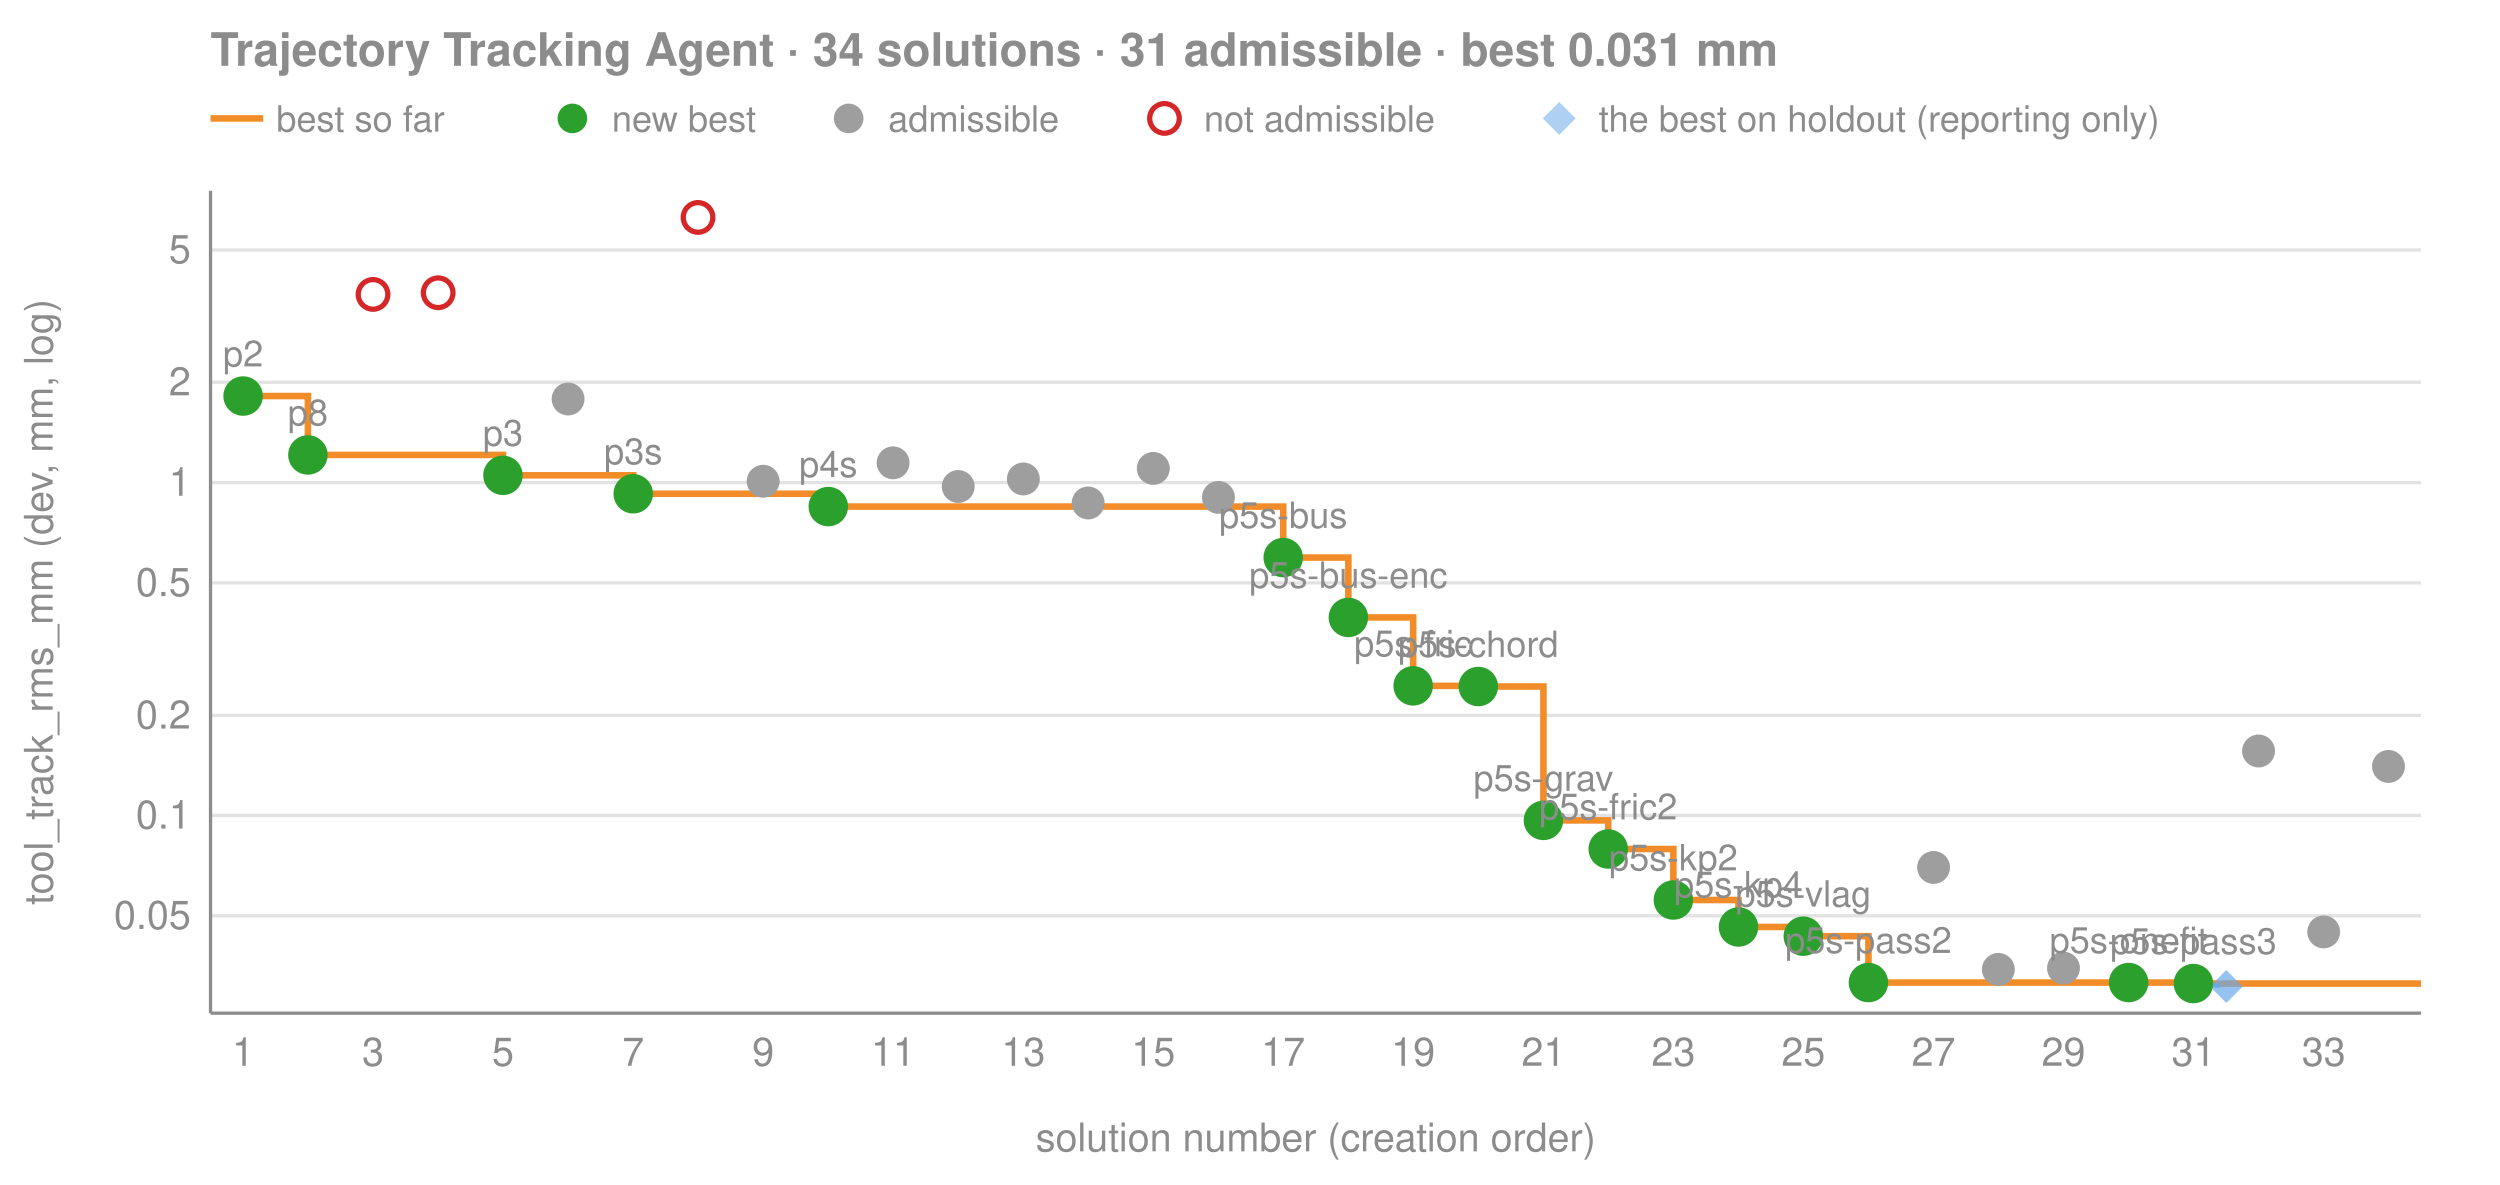
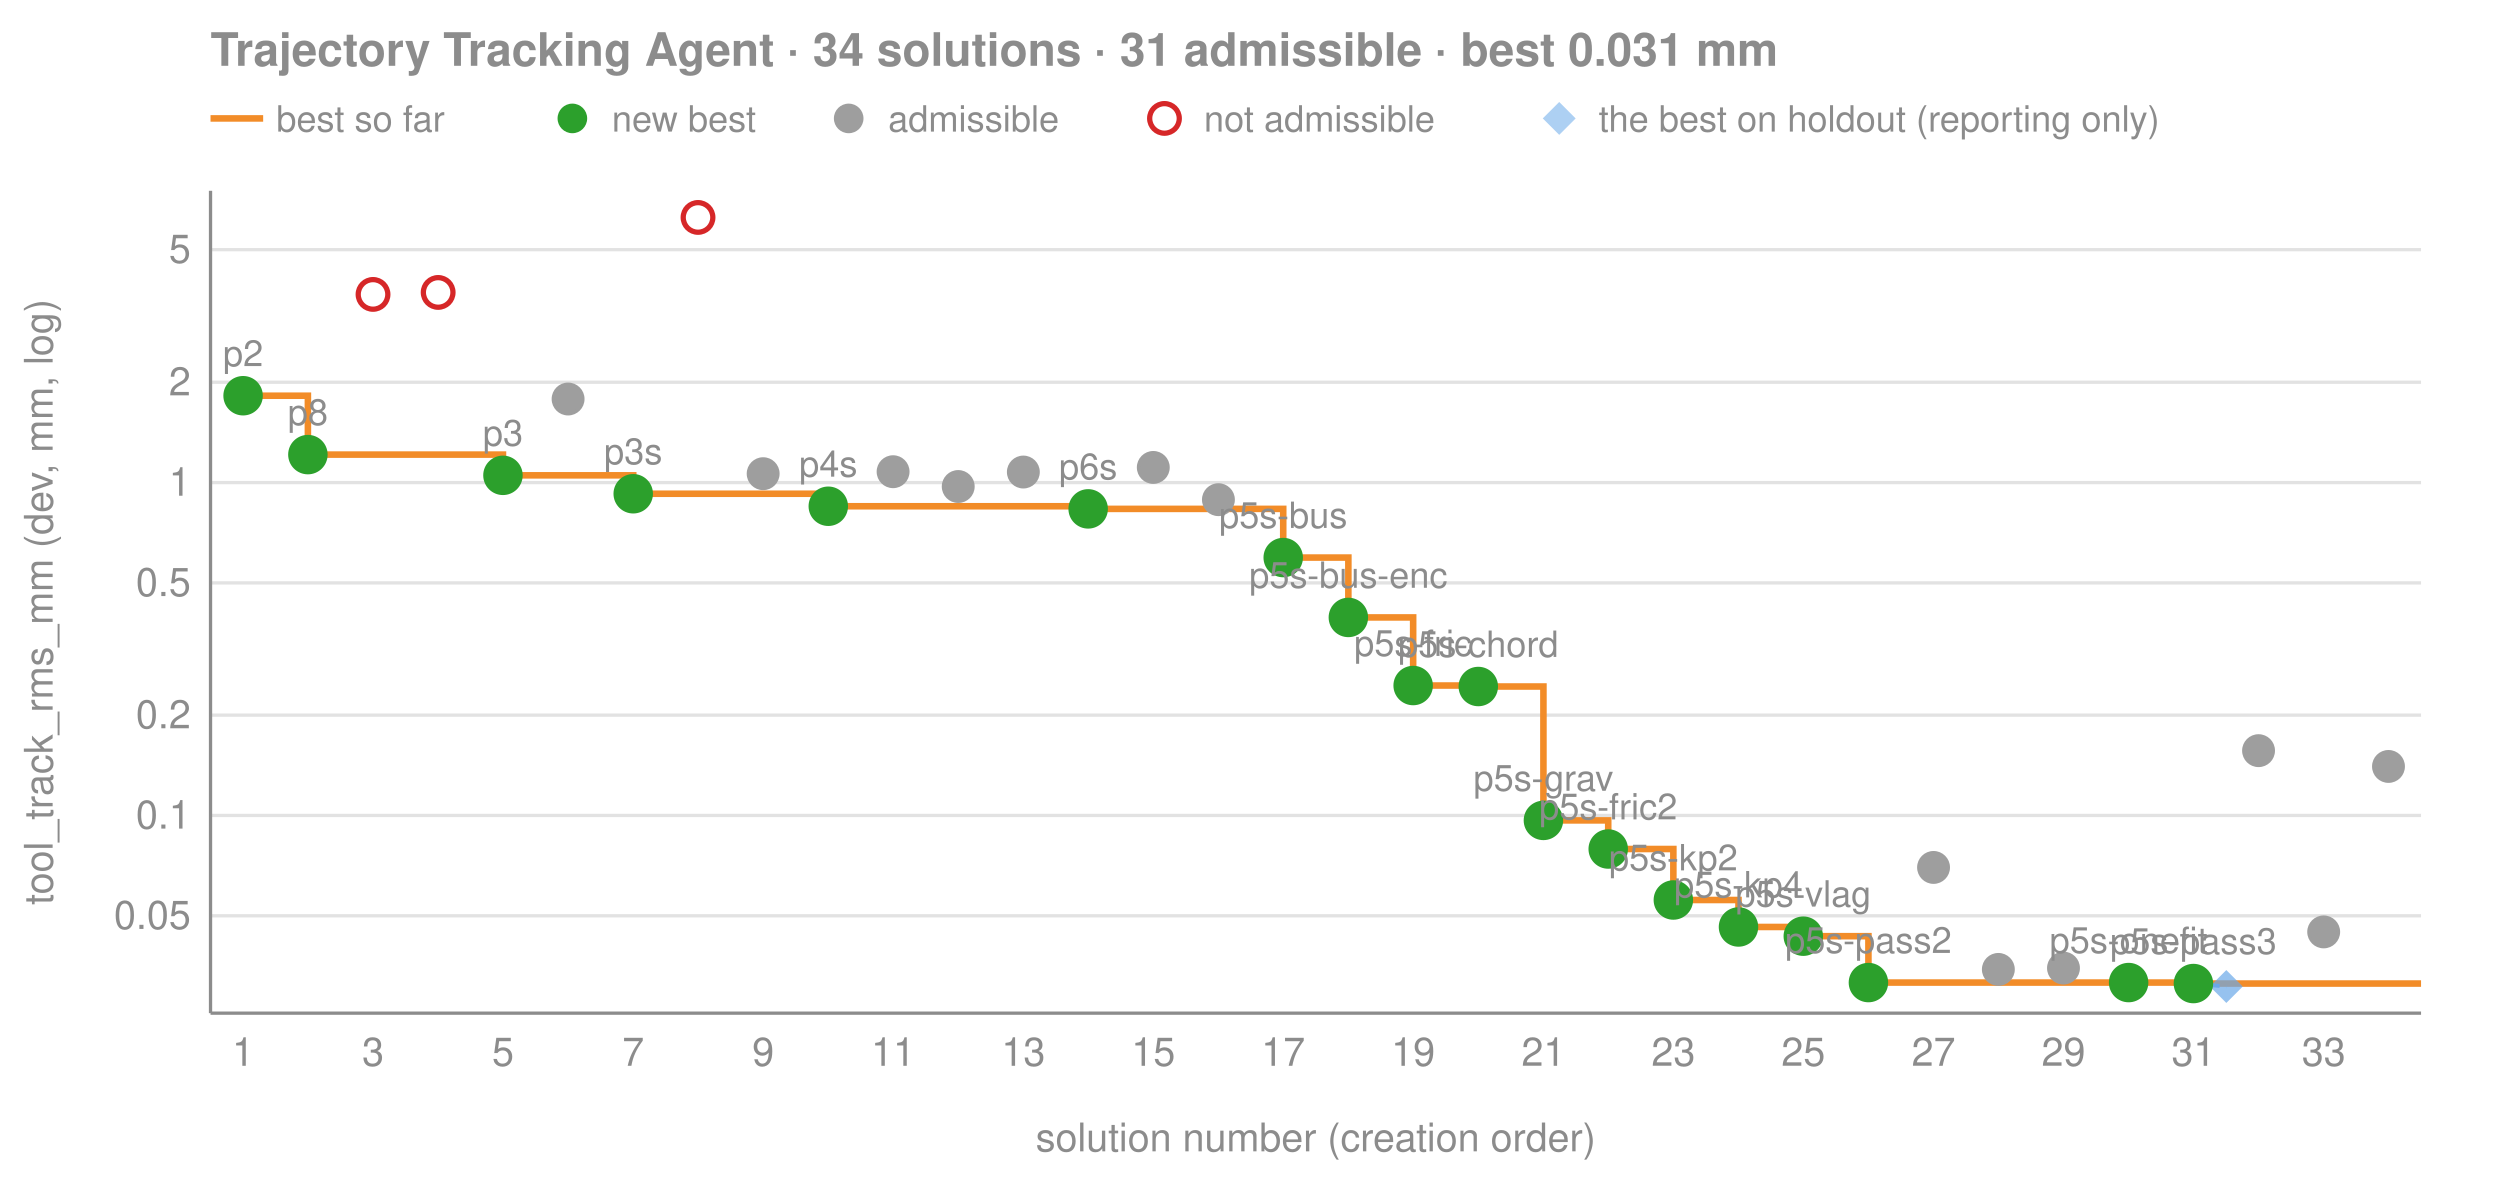
<svg xmlns="http://www.w3.org/2000/svg" width="760" height="360" viewBox="0 0 760 360" font-family="system-ui, -apple-system, 'Segoe UI', Helvetica, Arial, sans-serif" font-size="12" role="img" aria-label="Trajectory Tracking Agent · 34 solutions · 31 admissible · best 0.031 mm">
  <text x="64" y="20" fill="#8c8c8c" font-size="14" font-weight="600">Trajectory Tracking Agent · 34 solutions · 31 admissible · best 0.031 mm</text>
  <g stroke="#8c8c8c" stroke-opacity="0.25" stroke-width="1">
    <line x1="64" x2="736" y1="278.4" y2="278.4" />
    <line x1="64" x2="736" y1="247.9" y2="247.9" />
-     <line x1="64" x2="736" y1="217.5" y2="217.5" />
+     <line x1="64" x2="736" y1="217.4" y2="217.4" />
    <line x1="64" x2="736" y1="177.2" y2="177.2" />
    <line x1="64" x2="736" y1="146.7" y2="146.7" />
    <line x1="64" x2="736" y1="116.2" y2="116.2" />
-     <line x1="64" x2="736" y1="76.0" y2="76.0" />
+     <line x1="64" x2="736" y1="75.9" y2="75.9" />
  </g>
  <g fill="#8c8c8c" text-anchor="end">
    <text x="58" y="282.4">0.05</text>
    <text x="58" y="251.9">0.1</text>
-     <text x="58" y="221.5">0.2</text>
+     <text x="58" y="221.4">0.2</text>
    <text x="58" y="181.2">0.5</text>
    <text x="58" y="150.7">1</text>
    <text x="58" y="120.2">2</text>
-     <text x="58" y="80.0">5</text>
+     <text x="58" y="79.9">5</text>
  </g>
  <g stroke="#8c8c8c" stroke-width="1">
    <line x1="64" x2="64" y1="58" y2="308" />
    <line x1="64" x2="736" y1="308" y2="308" />
  </g>
  <g fill="#8c8c8c" text-anchor="middle">
    <text x="73.9" y="324">1</text>
    <text x="113.4" y="324">3</text>
    <text x="152.9" y="324">5</text>
    <text x="192.5" y="324">7</text>
    <text x="232.0" y="324">9</text>
    <text x="271.5" y="324">11</text>
    <text x="311.1" y="324">13</text>
    <text x="350.6" y="324">15</text>
    <text x="390.1" y="324">17</text>
    <text x="429.6" y="324">19</text>
    <text x="469.2" y="324">21</text>
    <text x="508.7" y="324">23</text>
    <text x="548.2" y="324">25</text>
    <text x="587.8" y="324">27</text>
    <text x="627.3" y="324">29</text>
    <text x="666.8" y="324">31</text>
    <text x="706.4" y="324">33</text>
  </g>
  <text x="400.0" y="350" fill="#8c8c8c" text-anchor="middle">solution number (creation order)</text>
  <text transform="translate(16 183.0) rotate(-90)" fill="#8c8c8c" text-anchor="middle">tool_track_rms_mm (dev, mm, log)</text>
-   <path d="M73.9,120.4H93.6V138.3H152.9V144.5H192.5V150.1H251.8V154.0H390.1V169.5H409.9V187.7H429.6V208.5H449.4V208.7H469.2V249.4H488.9V258.1H508.7V273.6H528.5V281.8H548.2V284.6H568.0V298.7H647.1V298.7H666.8V299.0H736.0" fill="none" stroke="#f28c28" stroke-width="2" />
+   <path d="M73.9,120.3H93.6V138.2H152.9V144.5H192.5V150.1H251.8V153.9H330.8V154.7H390.1V169.5H409.9V187.7H429.6V208.4H449.4V208.7H469.2V249.4H488.9V258.1H508.7V273.6H528.5V281.8H548.2V284.6H568.0V298.7H647.1V298.7H666.8V299.0H736.0" fill="none" stroke="#f28c28" stroke-width="2" />
  <g>
    <line x1="666.8" y1="299.0" x2="676.8" y2="299.9" stroke="#6aa9e9" stroke-width="1.2" stroke-dasharray="3 2" />
    <path d="M676.8,294.9l5,5l-5,5l-5,-5z" fill="#6aa9e9" fill-opacity="0.7" />
  </g>
-   <circle cx="73.9" cy="120.4" r="5.5" fill="#2ca02c" stroke="#2ca02c" />
-   <text x="73.9" y="111.4" fill="#8c8c8c" text-anchor="middle" font-size="11">p2</text>
-   <circle cx="93.6" cy="138.3" r="5.5" fill="#2ca02c" stroke="#2ca02c" />
-   <text x="93.6" y="129.3" fill="#8c8c8c" text-anchor="middle" font-size="11">p8</text>
+   <circle cx="73.9" cy="120.3" r="5.5" fill="#2ca02c" stroke="#2ca02c" />
+   <text x="73.9" y="111.3" fill="#8c8c8c" text-anchor="middle" font-size="11">p2</text>
+   <circle cx="93.6" cy="138.2" r="5.5" fill="#2ca02c" stroke="#2ca02c" />
+   <text x="93.6" y="129.2" fill="#8c8c8c" text-anchor="middle" font-size="11">p8</text>
  <circle cx="113.4" cy="89.5" r="4.5" fill="none" stroke="#d62728" stroke-width="1.6" />
-   <circle cx="133.2" cy="89.0" r="4.5" fill="none" stroke="#d62728" stroke-width="1.6" />
+   <circle cx="133.2" cy="88.9" r="4.5" fill="none" stroke="#d62728" stroke-width="1.6" />
  <circle cx="152.9" cy="144.5" r="5.5" fill="#2ca02c" stroke="#2ca02c" />
  <text x="152.9" y="135.5" fill="#8c8c8c" text-anchor="middle" font-size="11">p3</text>
  <circle cx="172.7" cy="121.3" r="4.5" fill="#9e9e9e" stroke="#9e9e9e" />
  <circle cx="192.5" cy="150.1" r="5.5" fill="#2ca02c" stroke="#2ca02c" />
  <text x="192.5" y="141.1" fill="#8c8c8c" text-anchor="middle" font-size="11">p3s</text>
  <circle cx="212.2" cy="66.1" r="4.5" fill="none" stroke="#d62728" stroke-width="1.6" />
-   <circle cx="232.0" cy="146.3" r="4.5" fill="#9e9e9e" stroke="#9e9e9e" />
-   <circle cx="251.8" cy="154.0" r="5.5" fill="#2ca02c" stroke="#2ca02c" />
-   <text x="251.8" y="145.0" fill="#8c8c8c" text-anchor="middle" font-size="11">p4s</text>
-   <circle cx="271.5" cy="140.7" r="4.5" fill="#9e9e9e" stroke="#9e9e9e" />
+   <circle cx="232.0" cy="144.0" r="4.5" fill="#9e9e9e" stroke="#9e9e9e" />
+   <circle cx="251.8" cy="153.9" r="5.5" fill="#2ca02c" stroke="#2ca02c" />
+   <text x="251.8" y="144.9" fill="#8c8c8c" text-anchor="middle" font-size="11">p4s</text>
+   <circle cx="271.5" cy="143.4" r="4.5" fill="#9e9e9e" stroke="#9e9e9e" />
  <circle cx="291.3" cy="147.9" r="4.5" fill="#9e9e9e" stroke="#9e9e9e" />
-   <circle cx="311.1" cy="145.6" r="4.5" fill="#9e9e9e" stroke="#9e9e9e" />
-   <circle cx="330.8" cy="152.9" r="4.5" fill="#9e9e9e" stroke="#9e9e9e" />
-   <circle cx="350.6" cy="142.4" r="4.5" fill="#9e9e9e" stroke="#9e9e9e" />
-   <circle cx="370.4" cy="151.2" r="4.5" fill="#9e9e9e" stroke="#9e9e9e" />
+   <circle cx="311.1" cy="143.5" r="4.5" fill="#9e9e9e" stroke="#9e9e9e" />
+   <circle cx="330.8" cy="154.7" r="5.5" fill="#2ca02c" stroke="#2ca02c" />
+   <text x="330.8" y="145.7" fill="#8c8c8c" text-anchor="middle" font-size="11">p6s</text>
+   <circle cx="350.6" cy="142.1" r="4.5" fill="#9e9e9e" stroke="#9e9e9e" />
+   <circle cx="370.4" cy="151.9" r="4.5" fill="#9e9e9e" stroke="#9e9e9e" />
  <circle cx="390.1" cy="169.5" r="5.5" fill="#2ca02c" stroke="#2ca02c" />
  <text x="390.1" y="160.5" fill="#8c8c8c" text-anchor="middle" font-size="11">p5s-bus</text>
  <circle cx="409.9" cy="187.7" r="5.5" fill="#2ca02c" stroke="#2ca02c" />
  <text x="409.9" y="178.7" fill="#8c8c8c" text-anchor="middle" font-size="11">p5s-bus-enc</text>
-   <circle cx="429.6" cy="208.5" r="5.5" fill="#2ca02c" stroke="#2ca02c" />
-   <text x="429.6" y="199.5" fill="#8c8c8c" text-anchor="middle" font-size="11">p5s-fric</text>
+   <circle cx="429.6" cy="208.4" r="5.5" fill="#2ca02c" stroke="#2ca02c" />
+   <text x="429.6" y="199.4" fill="#8c8c8c" text-anchor="middle" font-size="11">p5s-fric</text>
  <circle cx="449.4" cy="208.7" r="5.5" fill="#2ca02c" stroke="#2ca02c" />
  <text x="449.4" y="199.7" fill="#8c8c8c" text-anchor="middle" font-size="11">p5s-chord</text>
  <circle cx="469.2" cy="249.4" r="5.5" fill="#2ca02c" stroke="#2ca02c" />
  <text x="469.2" y="240.4" fill="#8c8c8c" text-anchor="middle" font-size="11">p5s-grav</text>
  <circle cx="488.9" cy="258.1" r="5.5" fill="#2ca02c" stroke="#2ca02c" />
  <text x="488.9" y="249.1" fill="#8c8c8c" text-anchor="middle" font-size="11">p5s-fric2</text>
  <circle cx="508.7" cy="273.6" r="5.5" fill="#2ca02c" stroke="#2ca02c" />
  <text x="508.7" y="264.6" fill="#8c8c8c" text-anchor="middle" font-size="11">p5s-kp2</text>
  <circle cx="528.5" cy="281.8" r="5.5" fill="#2ca02c" stroke="#2ca02c" />
  <text x="528.5" y="272.8" fill="#8c8c8c" text-anchor="middle" font-size="11">p5s-kp4</text>
  <circle cx="548.2" cy="284.6" r="5.5" fill="#2ca02c" stroke="#2ca02c" />
  <text x="548.2" y="275.6" fill="#8c8c8c" text-anchor="middle" font-size="11">p5s-vlag</text>
  <circle cx="568.0" cy="298.7" r="5.5" fill="#2ca02c" stroke="#2ca02c" />
  <text x="568.0" y="289.7" fill="#8c8c8c" text-anchor="middle" font-size="11">p5s-pass2</text>
  <circle cx="587.8" cy="263.7" r="4.5" fill="#9e9e9e" stroke="#9e9e9e" />
  <circle cx="607.5" cy="294.7" r="4.5" fill="#9e9e9e" stroke="#9e9e9e" />
  <circle cx="627.3" cy="294.3" r="4.5" fill="#9e9e9e" stroke="#9e9e9e" />
  <circle cx="647.1" cy="298.7" r="5.5" fill="#2ca02c" stroke="#2ca02c" />
  <text x="647.1" y="289.7" fill="#8c8c8c" text-anchor="middle" font-size="11">p5s-onefit</text>
  <circle cx="666.8" cy="299.0" r="5.5" fill="#2ca02c" stroke="#2ca02c" />
  <text x="666.8" y="290.0" fill="#8c8c8c" text-anchor="middle" font-size="11">p5s-pass3</text>
-   <circle cx="686.6" cy="228.3" r="4.5" fill="#9e9e9e" stroke="#9e9e9e" />
+   <circle cx="686.6" cy="228.2" r="4.5" fill="#9e9e9e" stroke="#9e9e9e" />
  <circle cx="706.4" cy="283.3" r="4.5" fill="#9e9e9e" stroke="#9e9e9e" />
  <circle cx="726.1" cy="233.0" r="4.5" fill="#9e9e9e" stroke="#9e9e9e" />
  <line x1="64" x2="80" y1="36" y2="36" stroke="#f28c28" stroke-width="2" />
  <text x="84" y="40" fill="#8c8c8c" font-size="11">best so far</text>
  <circle cx="174" cy="36" r="4.5" fill="#2ca02c" />
  <text x="186" y="40" fill="#8c8c8c" font-size="11">new best</text>
  <circle cx="258" cy="36" r="4.5" fill="#9e9e9e" />
  <text x="270" y="40" fill="#8c8c8c" font-size="11">admissible</text>
  <circle cx="354" cy="36" r="4.5" fill="none" stroke="#d62728" stroke-width="1.6" />
  <text x="366" y="40" fill="#8c8c8c" font-size="11">not admissible</text>
  <path d="M474,31l5,5l-5,5l-5,-5z" fill="#6aa9e9" fill-opacity="0.55" />
  <text x="486" y="40" fill="#8c8c8c" font-size="11">the best on holdout (reporting only)</text>
</svg>
